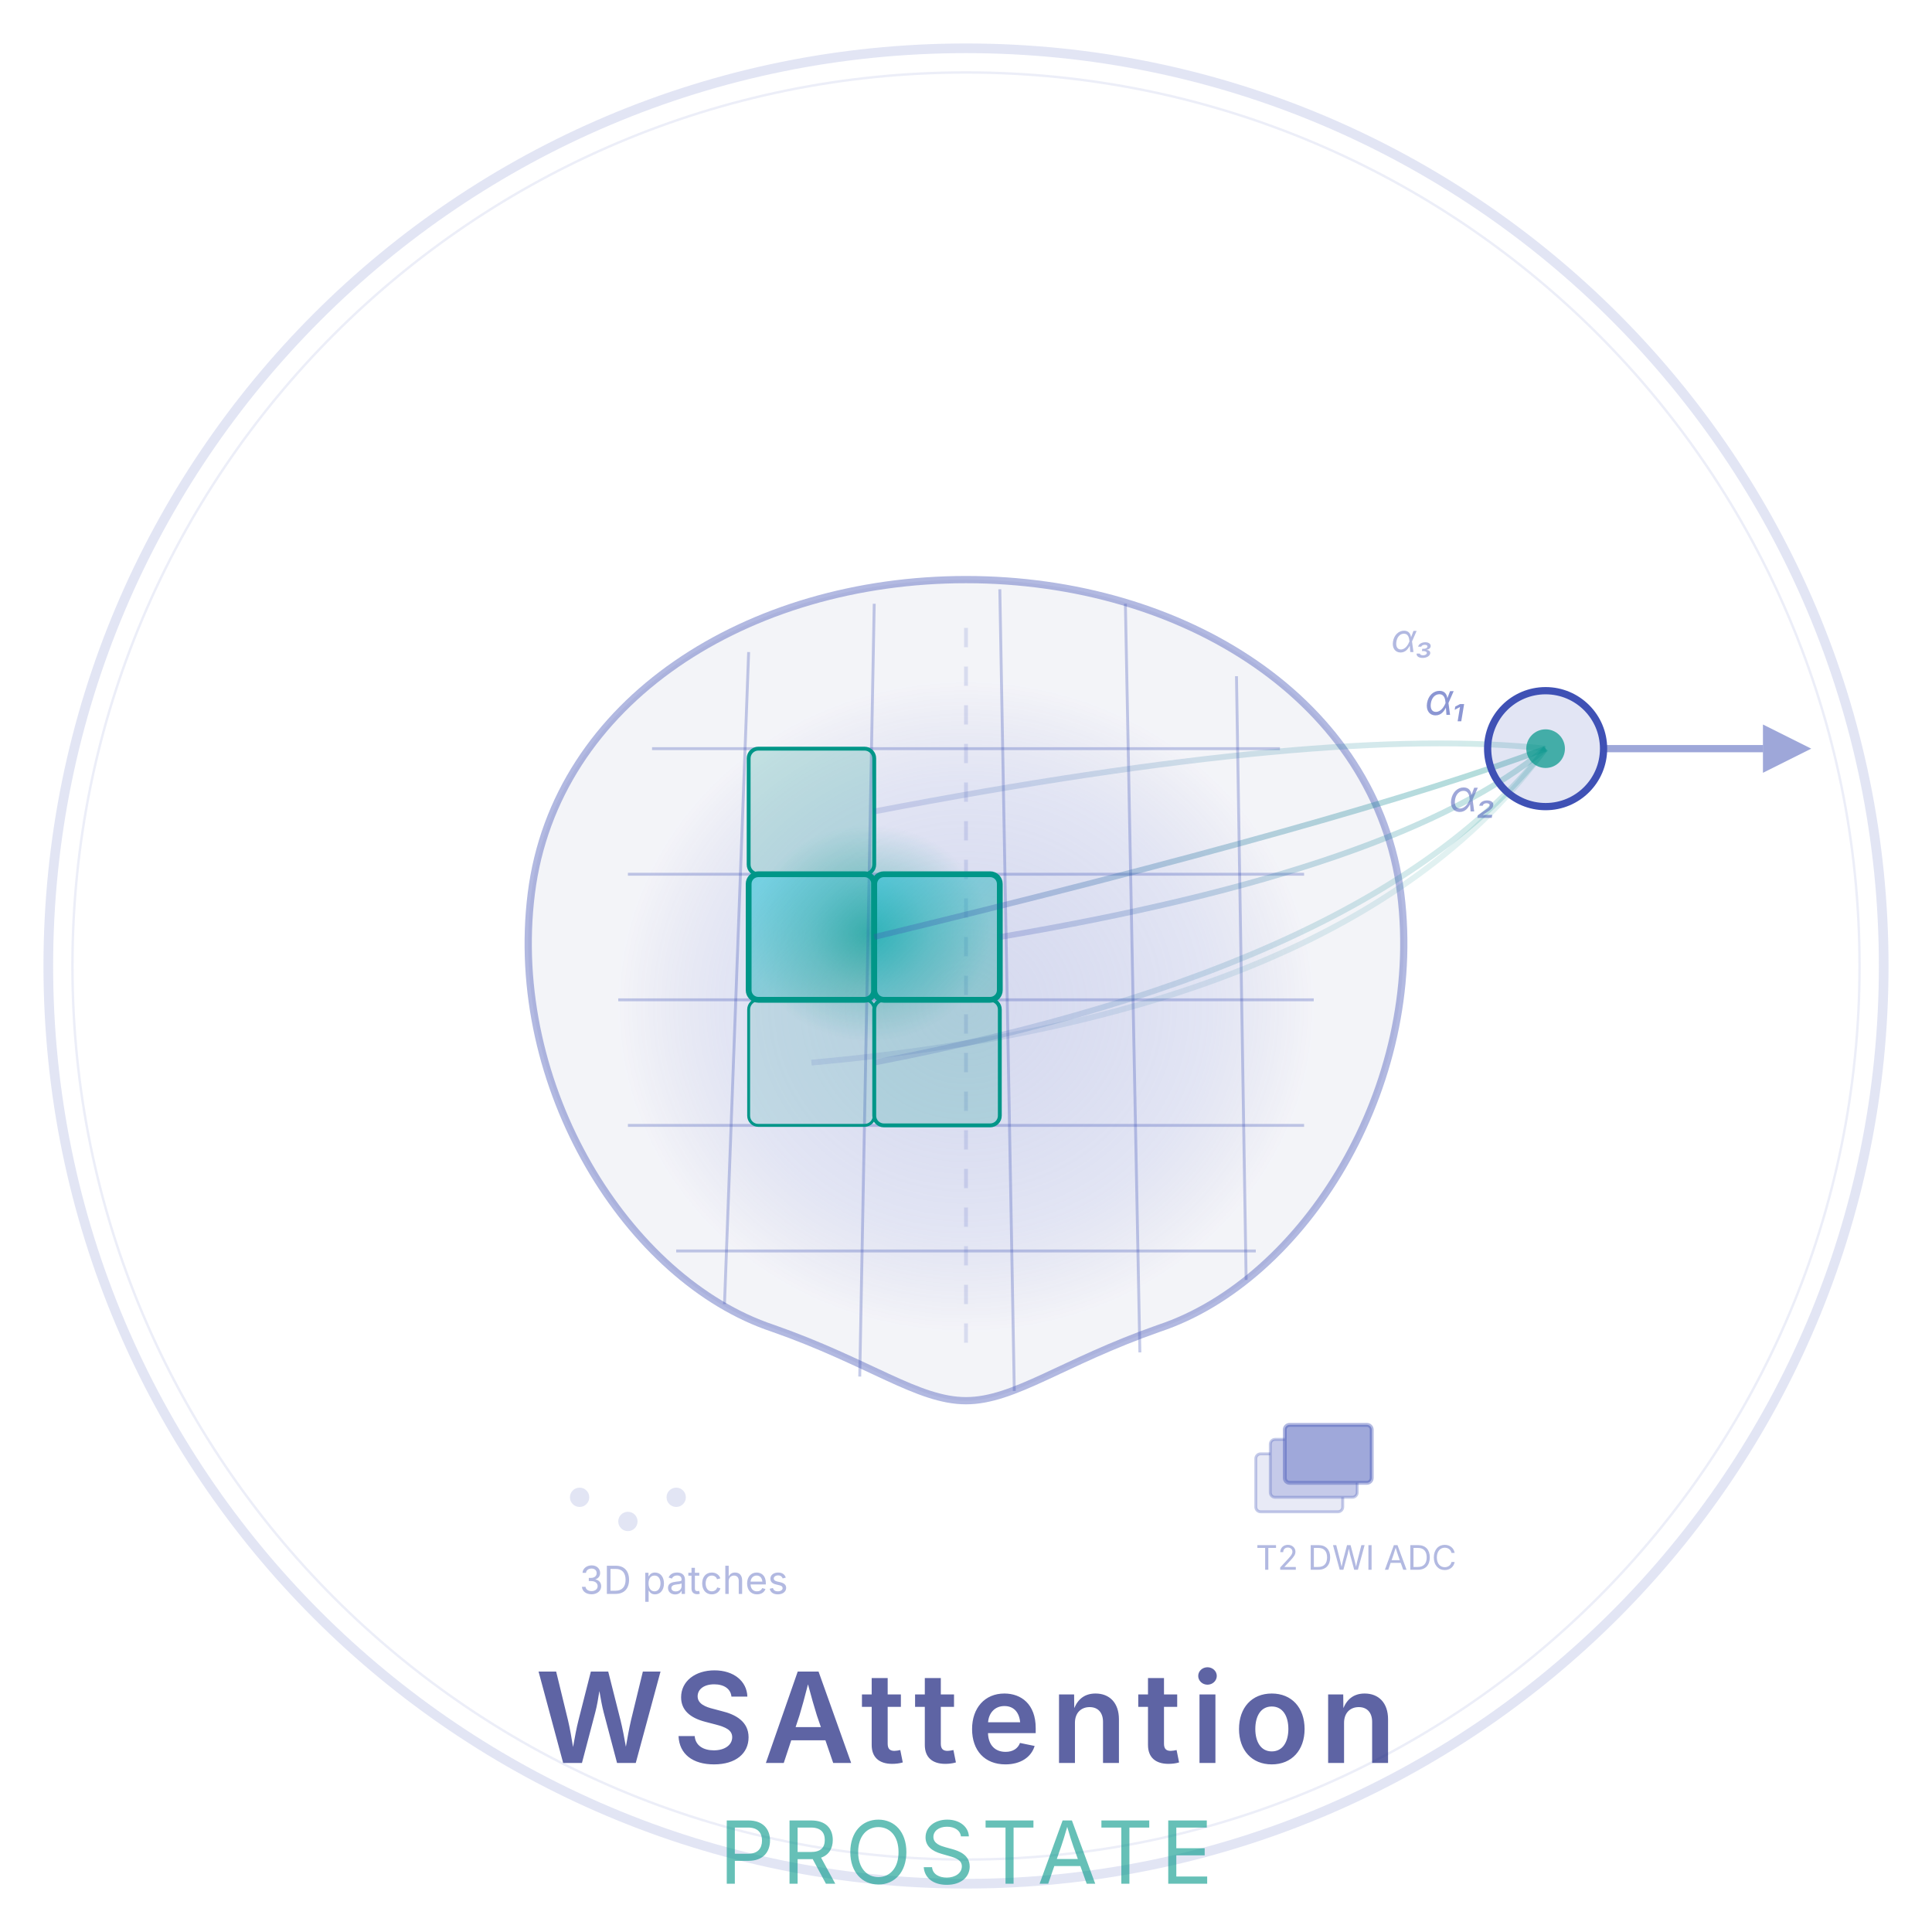
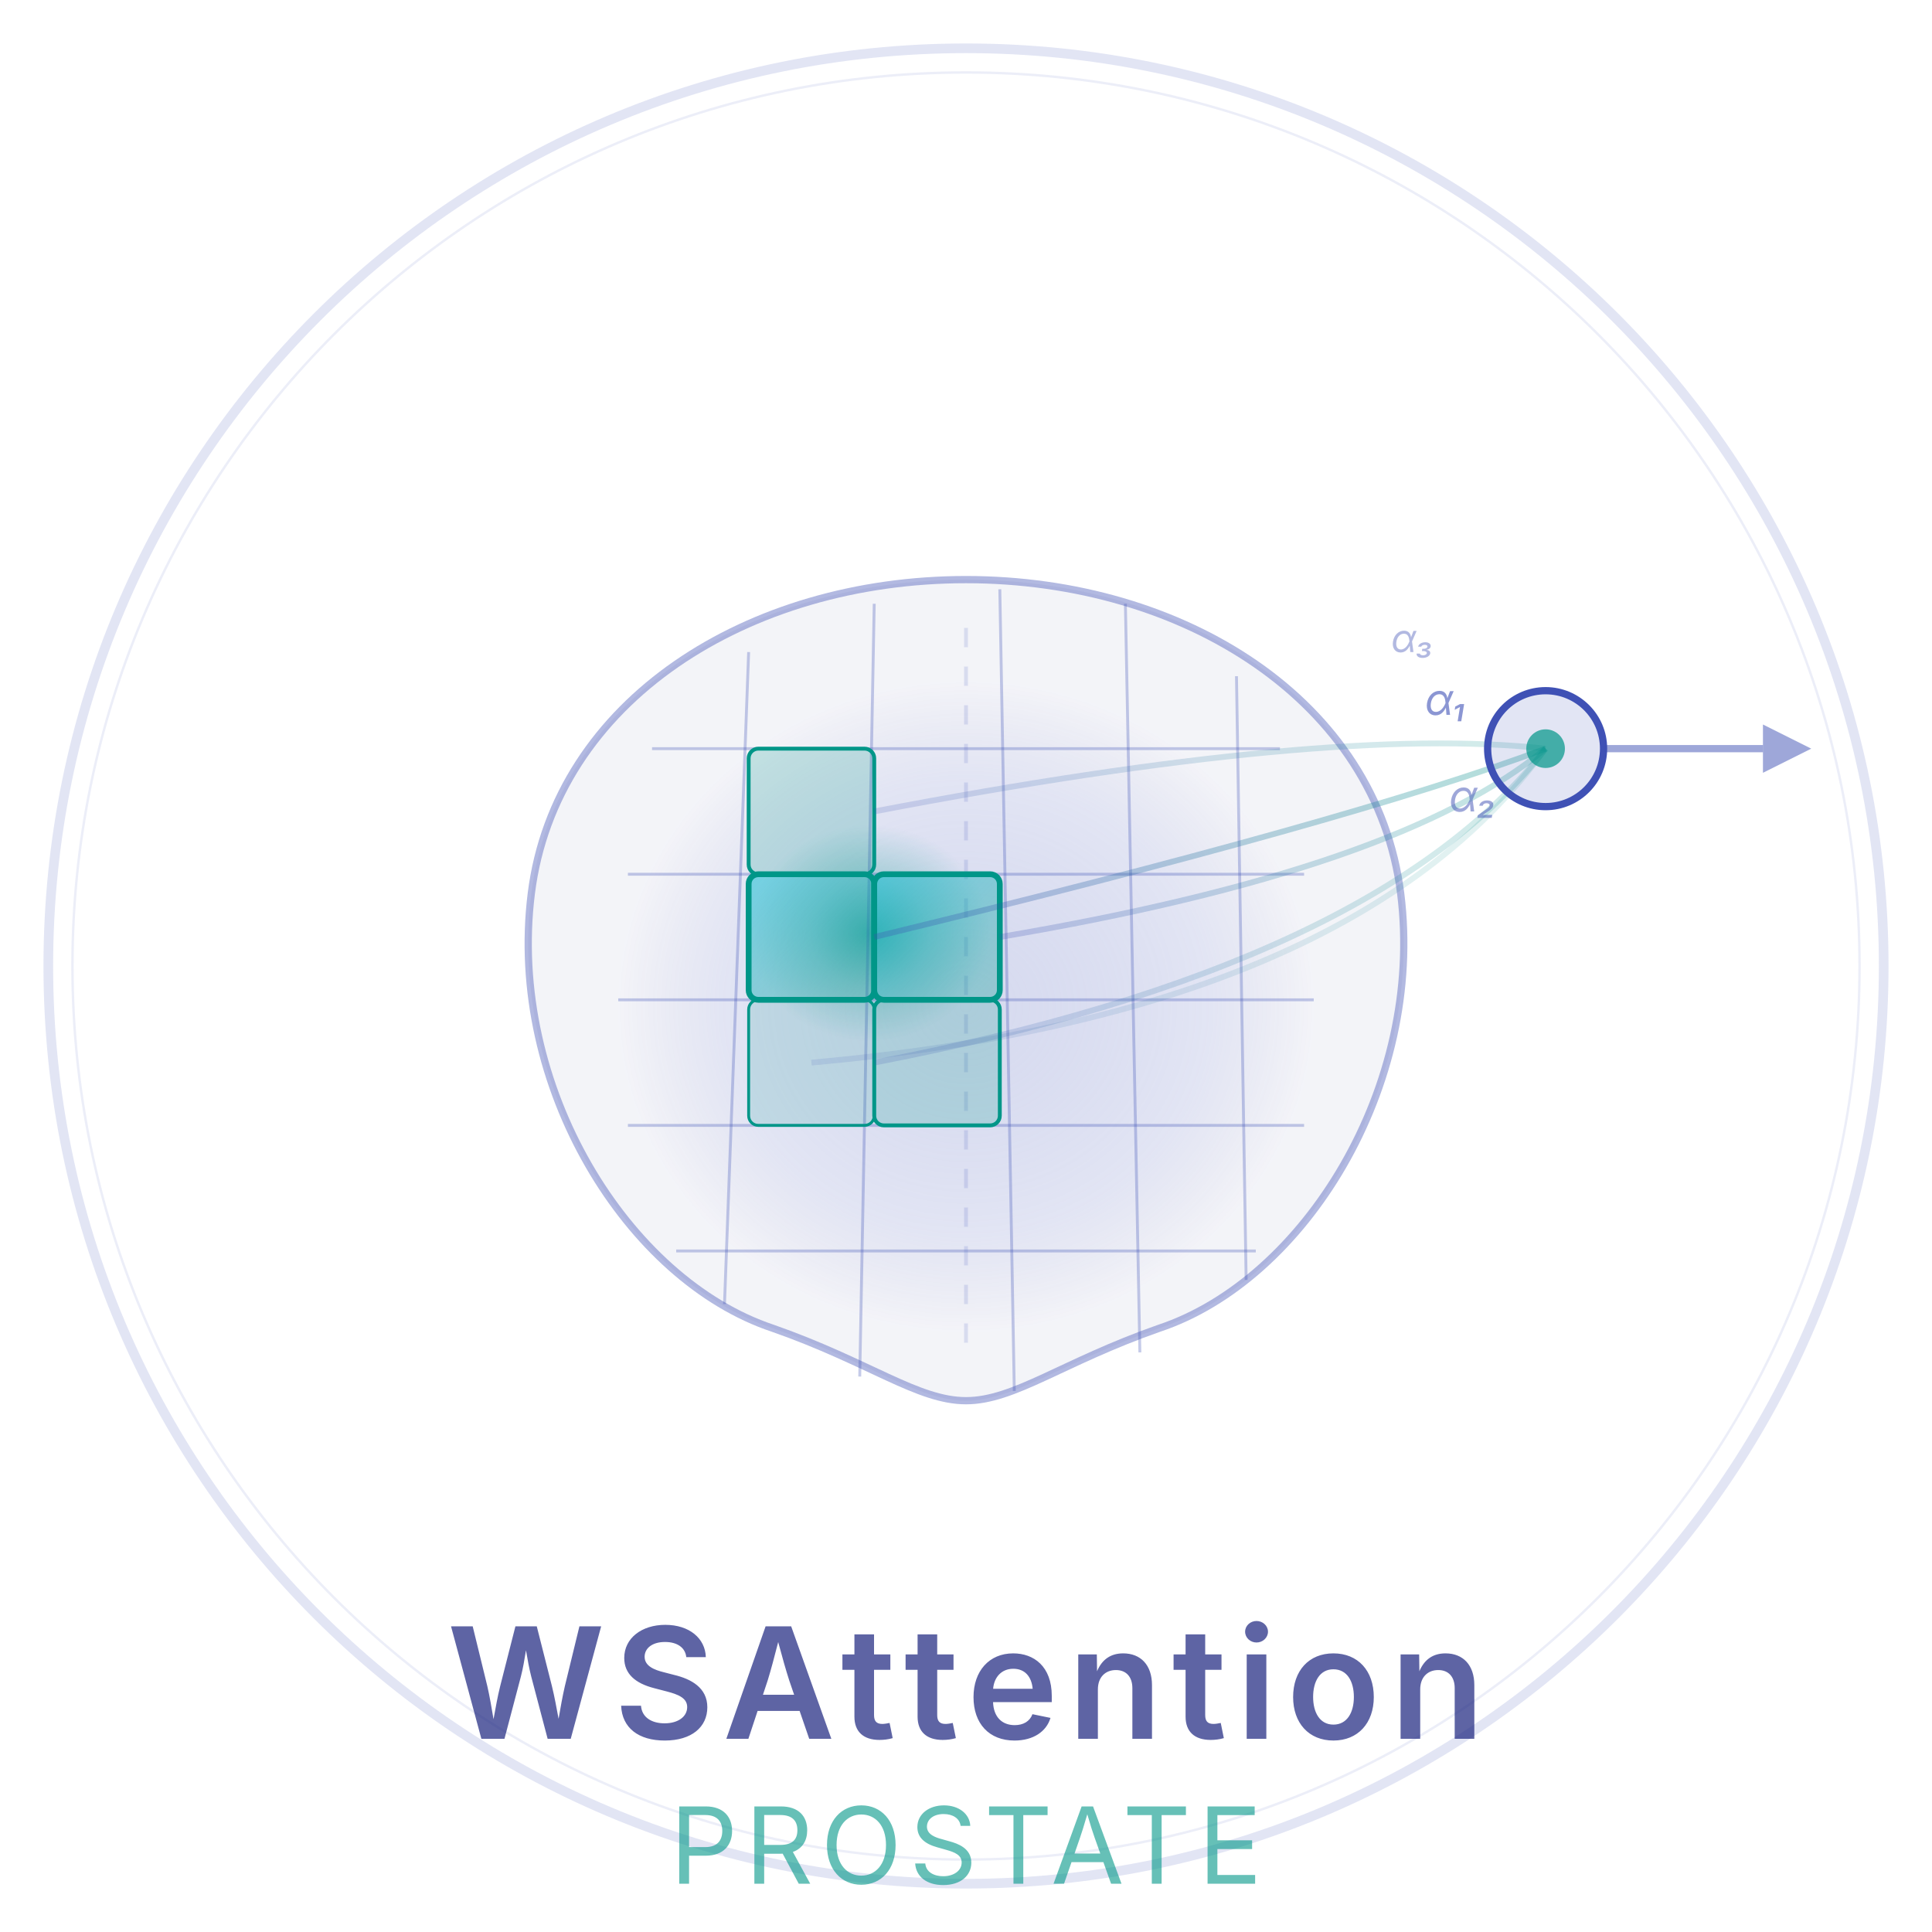
<svg xmlns="http://www.w3.org/2000/svg" viewBox="0 0 400 400" width="400" height="400">
  <defs>
    <radialGradient id="prostate-grad" cx="50%" cy="52%" r="40%">
      <stop offset="0%" stop-color="#7986CB" stop-opacity="0.3" />
      <stop offset="70%" stop-color="#3F51B5" stop-opacity="0.15" />
      <stop offset="100%" stop-color="#1A237E" stop-opacity="0.05" />
    </radialGradient>
    <radialGradient id="heat-grad" cx="45%" cy="48%" r="25%">
      <stop offset="0%" stop-color="#009688" stop-opacity="0.6" />
      <stop offset="50%" stop-color="#009688" stop-opacity="0.25" />
      <stop offset="100%" stop-color="#009688" stop-opacity="0.0" />
    </radialGradient>
    <linearGradient id="patch-active" x1="0" y1="0" x2="1" y2="1">
      <stop offset="0%" stop-color="#00BCD4" stop-opacity="0.5" />
      <stop offset="100%" stop-color="#009688" stop-opacity="0.3" />
    </linearGradient>
    <linearGradient id="connector-grad" x1="0" y1="0" x2="1" y2="0">
      <stop offset="0%" stop-color="#3F51B5" stop-opacity="0.6" />
      <stop offset="100%" stop-color="#009688" stop-opacity="0.6" />
    </linearGradient>
  </defs>
  <circle cx="200" cy="200" r="190" fill="none" stroke="#3F51B5" stroke-width="2" stroke-opacity="0.15" />
  <circle cx="200" cy="200" r="185" fill="none" stroke="#3F51B5" stroke-width="0.5" stroke-opacity="0.1" />
  <path d="M200,120 C245,120 285,145 290,185 C295,225 270,265 240,275 C220,282 210,290 200,290 C190,290 180,282 160,275 C130,265 105,225 110,185 C115,145 155,120 200,120 Z" fill="url(#prostate-grad)" stroke="#3F51B5" stroke-width="1.5" stroke-opacity="0.4" />
  <line x1="200" y1="130" x2="200" y2="280" stroke="#3F51B5" stroke-width="0.8" stroke-opacity="0.15" stroke-dasharray="4,4" />
  <ellipse cx="185" cy="195" rx="50" ry="45" fill="url(#heat-grad)" />
  <g stroke="#3F51B5" stroke-width="0.6" stroke-opacity="0.3" fill="none">
    <line x1="135" y1="155" x2="265" y2="155" />
    <line x1="130" y1="181" x2="270" y2="181" />
    <line x1="128" y1="207" x2="272" y2="207" />
    <line x1="130" y1="233" x2="270" y2="233" />
    <line x1="140" y1="259" x2="260" y2="259" />
    <line x1="155" y1="135" x2="150" y2="270" />
    <line x1="181" y1="125" x2="178" y2="285" />
    <line x1="207" y1="122" x2="210" y2="288" />
    <line x1="233" y1="125" x2="236" y2="280" />
    <line x1="256" y1="140" x2="258" y2="265" />
  </g>
  <rect x="155" y="181" width="26" height="26" rx="2" fill="url(#patch-active)" stroke="#009688" stroke-width="1.2" />
  <rect x="181" y="181" width="26" height="26" rx="2" fill="url(#patch-active)" stroke="#009688" stroke-width="1.2" />
  <rect x="155" y="155" width="26" height="26" rx="2" fill="#009688" fill-opacity="0.2" stroke="#009688" stroke-width="0.8" />
  <rect x="181" y="207" width="26" height="26" rx="2" fill="#009688" fill-opacity="0.2" stroke="#009688" stroke-width="0.8" />
  <rect x="155" y="207" width="26" height="26" rx="2" fill="#009688" fill-opacity="0.15" stroke="#009688" stroke-width="0.6" />
  <g stroke="url(#connector-grad)" stroke-width="1.2" fill="none" marker-end="none">
    <path d="M181,194 Q280,170 320,155" stroke-opacity="0.5" />
    <path d="M207,194 Q290,180 320,155" stroke-opacity="0.4" />
    <path d="M181,168 Q275,150 320,155" stroke-opacity="0.3" />
    <path d="M181,220 Q285,200 320,155" stroke-opacity="0.3" />
    <path d="M168,220 Q280,210 320,155" stroke-opacity="0.2" />
  </g>
  <circle cx="320" cy="155" r="12" fill="#3F51B5" fill-opacity="0.15" stroke="#3F51B5" stroke-width="1.5" />
  <circle cx="320" cy="155" r="4" fill="#009688" fill-opacity="0.7" />
  <line x1="332" y1="155" x2="365" y2="155" stroke="#3F51B5" stroke-width="1.5" stroke-opacity="0.5" marker-end="none" />
  <polygon points="365,150 375,155 365,160" fill="#3F51B5" fill-opacity="0.5" />
  <text x="295" y="148" font-family="Inter, sans-serif" font-size="9" fill="#3F51B5" fill-opacity="0.6" font-style="italic">α₁</text>
  <text x="300" y="168" font-family="Inter, sans-serif" font-size="9" fill="#3F51B5" fill-opacity="0.5" font-style="italic">α₂</text>
  <text x="288" y="135" font-family="Inter, sans-serif" font-size="8" fill="#3F51B5" fill-opacity="0.4" font-style="italic">α₃</text>
-   <g fill="#3F51B5" fill-opacity="0.15">
-     <circle cx="120" cy="310" r="2" />
-     <circle cx="130" cy="315" r="2" />
-     <circle cx="140" cy="310" r="2" />
-     <text x="120" y="330" font-family="Inter, sans-serif" font-size="8" fill="#3F51B5" fill-opacity="0.4">3D patches</text>
-   </g>
-   <g transform="translate(260, 295)">
-     <rect x="0" y="6" width="18" height="12" rx="1" fill="#E8EAF6" stroke="#3F51B5" stroke-width="0.6" stroke-opacity="0.3" />
-     <rect x="3" y="3" width="18" height="12" rx="1" fill="#C5CAE9" stroke="#3F51B5" stroke-width="0.6" stroke-opacity="0.3" />
-     <rect x="6" y="0" width="18" height="12" rx="1" fill="#9FA8DA" stroke="#3F51B5" stroke-width="0.8" stroke-opacity="0.4" />
-     <text x="0" y="30" font-family="Inter, sans-serif" font-size="7" fill="#3F51B5" fill-opacity="0.4">T2 DWI ADC</text>
-   </g>
-   <text x="200" y="365" font-family="Inter, sans-serif" font-size="26" font-weight="600" fill="#1A237E" fill-opacity="0.7" text-anchor="middle" letter-spacing="2">WSAttention</text>
-   <text x="200" y="390" font-family="Inter, sans-serif" font-size="18" fill="#009688" fill-opacity="0.6" text-anchor="middle" letter-spacing="1.5">PROSTATE</text>
+   <text x="200" y="360" font-family="Inter, sans-serif" font-size="32" font-weight="600" fill="#1A237E" fill-opacity="0.7" text-anchor="middle" letter-spacing="2">WSAttention</text>
+   <text x="200" y="390" font-family="Inter, sans-serif" font-size="22" fill="#009688" fill-opacity="0.6" text-anchor="middle" letter-spacing="1.5">PROSTATE</text>
</svg>
